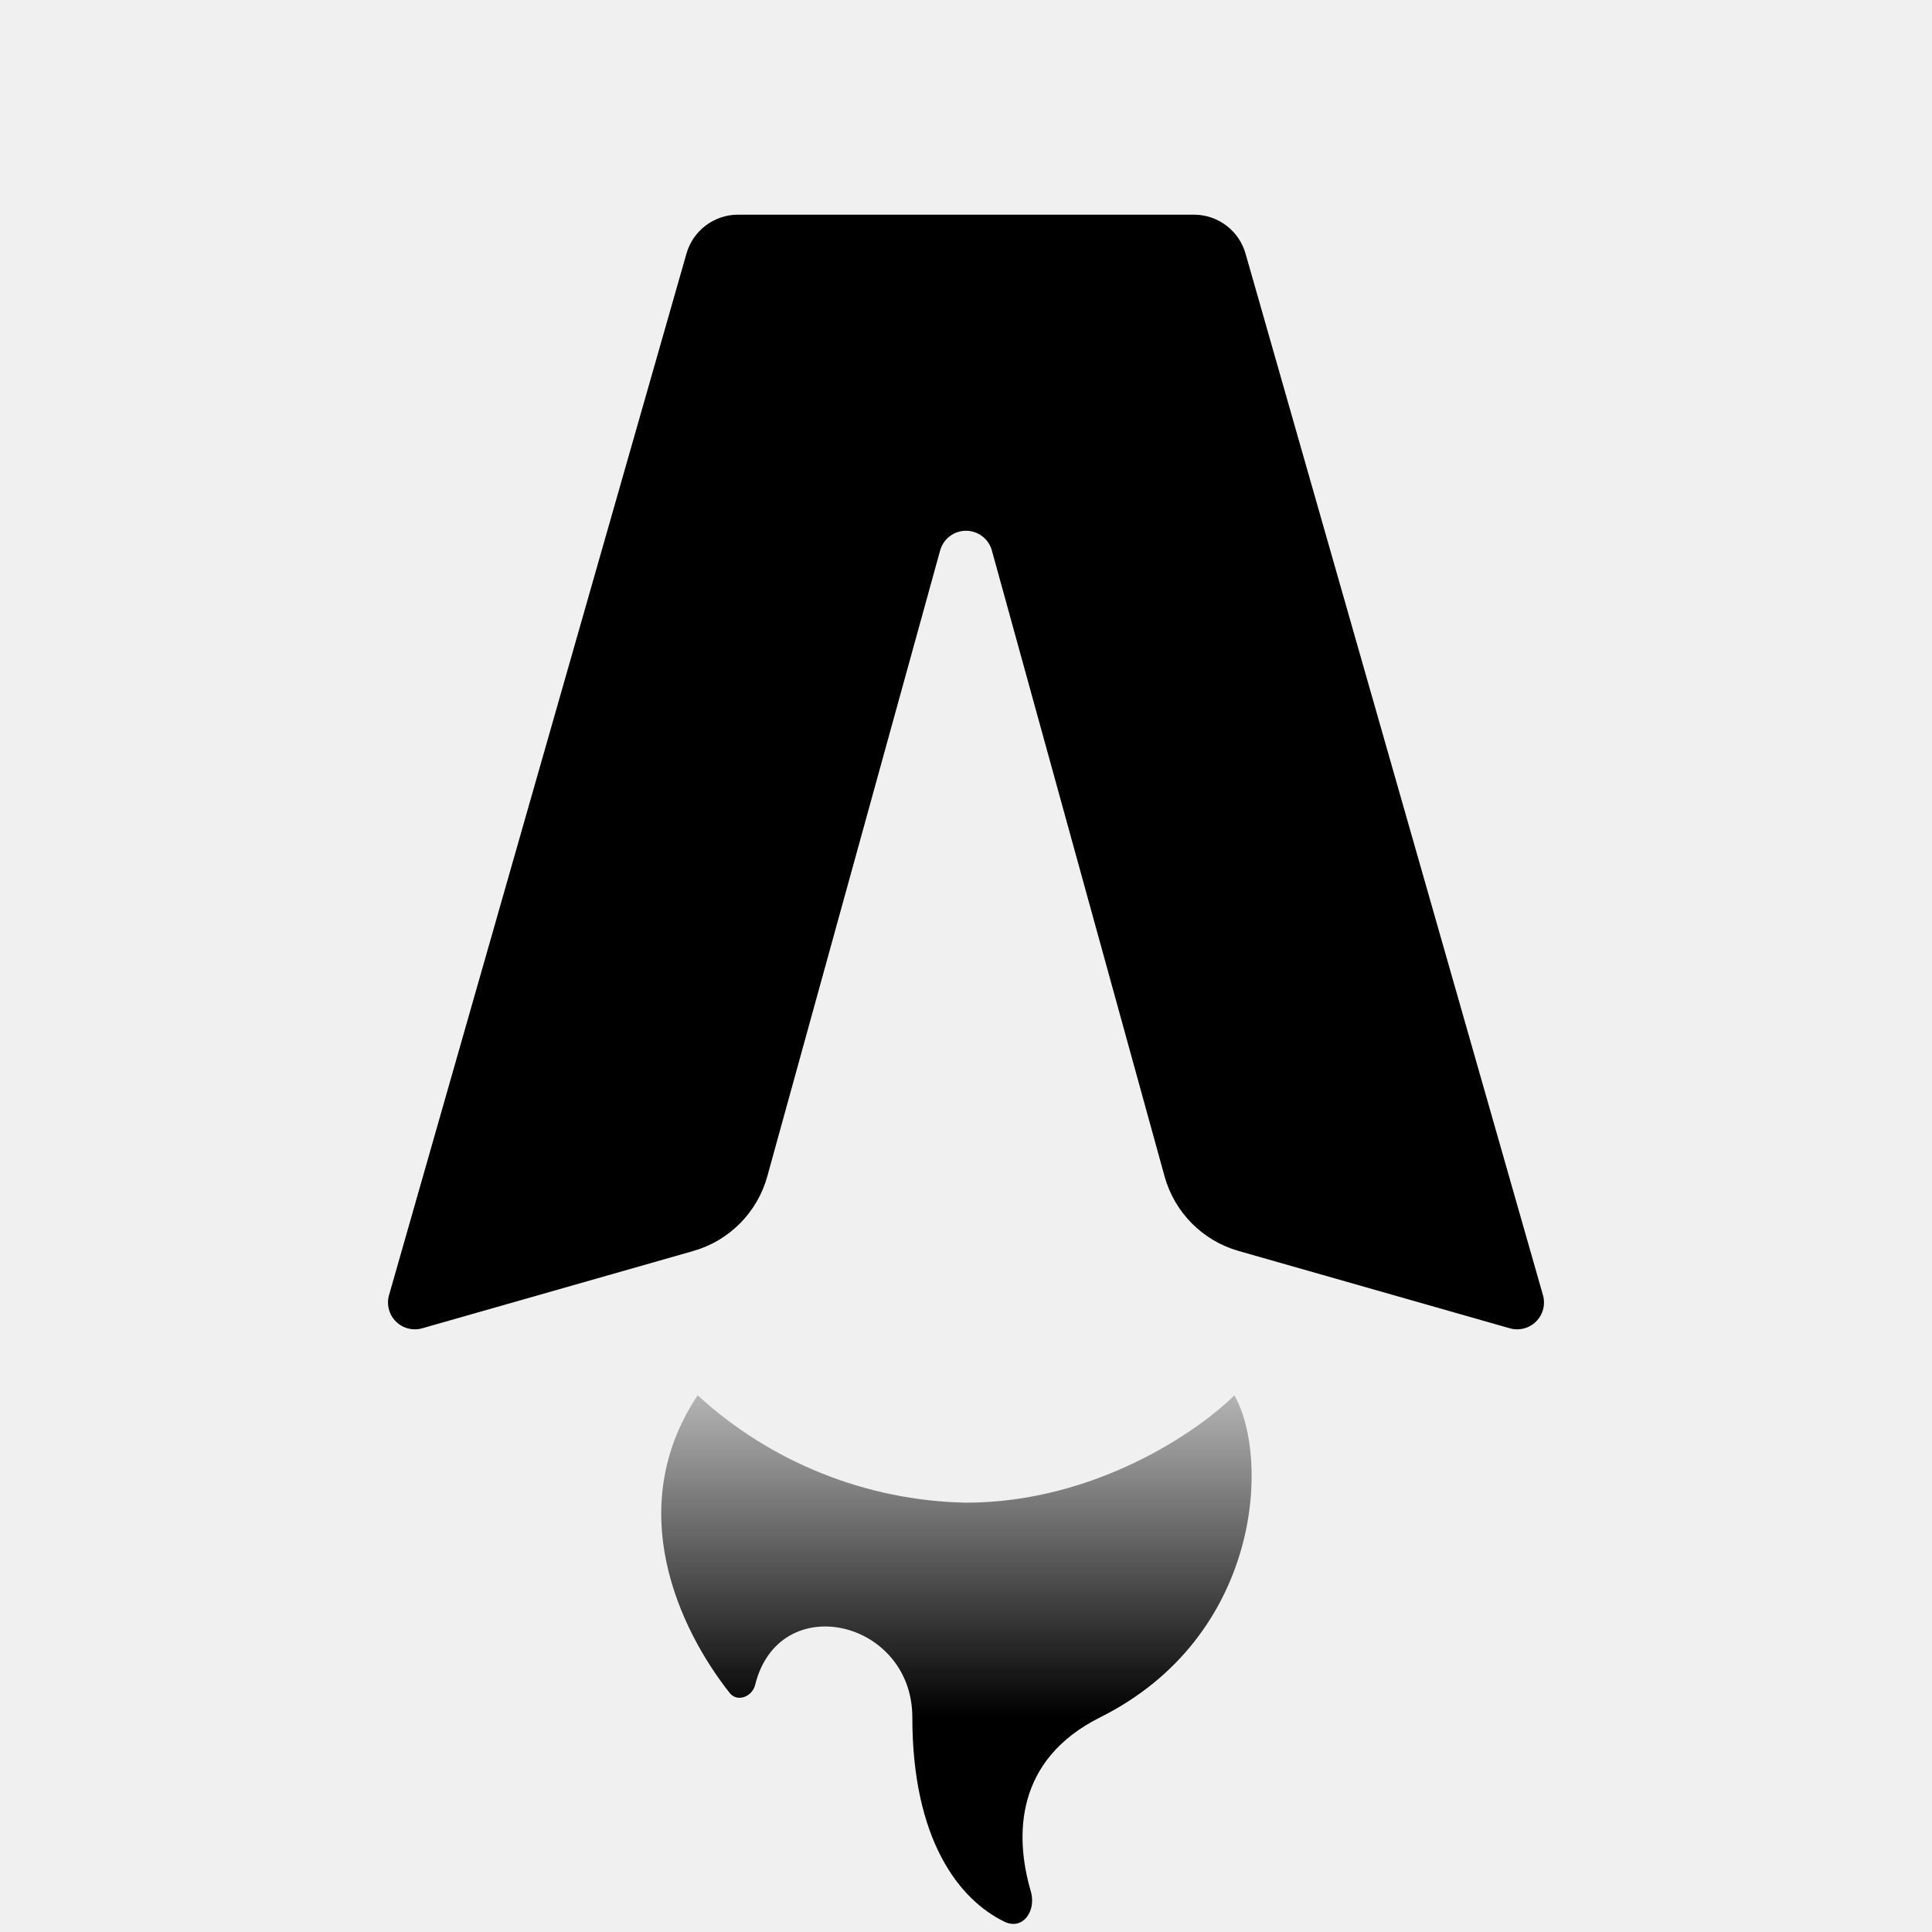
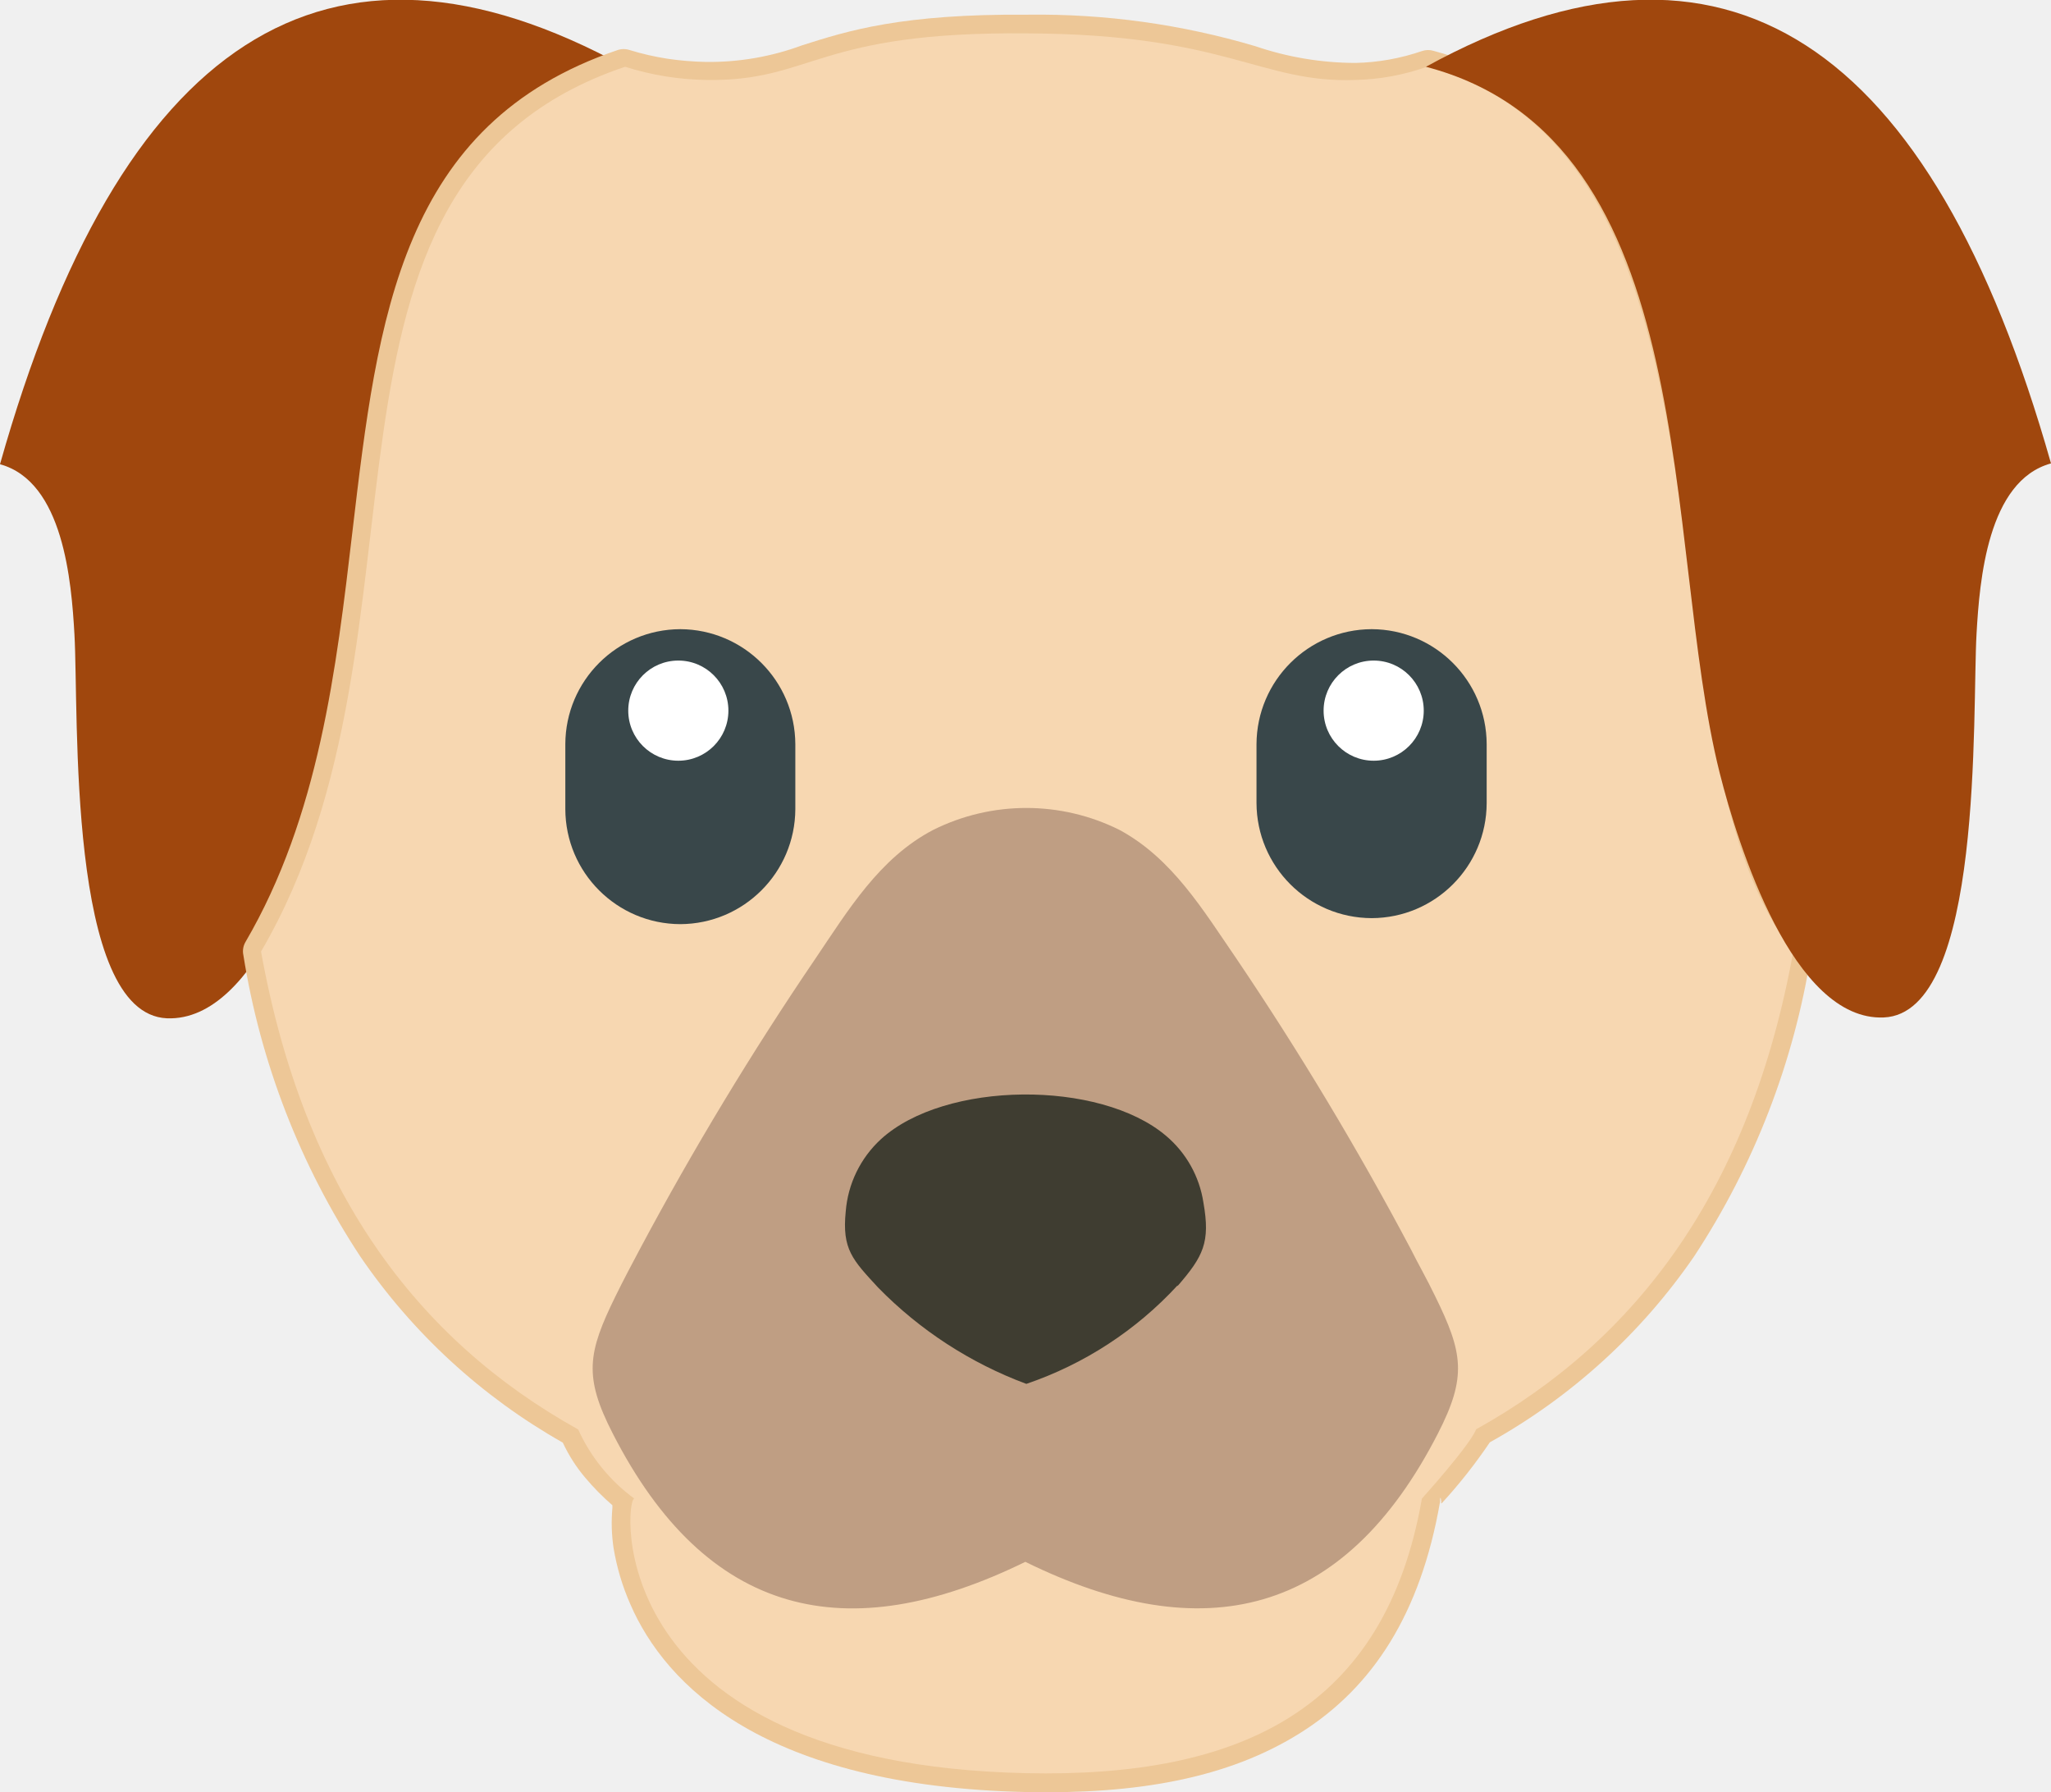
- <svg xmlns="http://www.w3.org/2000/svg" fill="none" viewBox="0 0 36 36">
-   <path fill="#000" d="M22.25 4h-8.5a1 1 0 0 0-.96.73l-5.54 19.4a.5.5 0 0 0 .62.62l5.05-1.44a2 2 0 0 0 1.38-1.4l3.22-11.66a.5.5 0 0 1 .96 0l3.22 11.67a2 2 0 0 0 1.38 1.39l5.05 1.44a.5.5 0 0 0 .62-.62l-5.54-19.4a1 1 0 0 0-.96-.73Z" />
-   <path fill="url(#gradient)" d="M18 28a7.63 7.63 0 0 1-5-2c-1.4 2.1-.35 4.35.6 5.55.14.17.41.07.47-.15.44-1.8 2.93-1.22 2.93.6 0 2.28.87 3.4 1.72 3.81.34.16.59-.2.49-.56-.31-1.05-.29-2.46 1.29-3.25 3-1.5 3.17-4.83 2.5-6-.67.67-2.6 2-5 2Z" />
+ <svg xmlns="http://www.w3.org/2000/svg" id="Layer_1" data-name="Layer 1" viewBox="0 0 122.88 107.32">
  <defs>
-     <linearGradient id="gradient" x1="16" x2="16" y1="32" y2="24" gradientUnits="userSpaceOnUse">
-       <stop stop-color="#000" />
-       <stop offset="1" stop-color="#000" stop-opacity="0" />
-     </linearGradient>
+     <style>
+             .cls-1{fill:#a0470d;}.cls-1,.cls-3,.cls-4,.cls-5,.cls-6,.cls-7{fill-rule:evenodd;}.cls-2{fill:#edc797;}.cls-3{fill:#f7d7b1;}.cls-4{fill:#39474a;}.cls-5{fill:#fff;}.cls-6{fill:#bf9e83;}.cls-7{fill:#3f3d31;}
+         </style>
  </defs>
-   <style>
-     @media (prefers-color-scheme:dark){:root{filter:invert(100%)}}
-   </style>
+   <path class="cls-1" d="M37.45,4c-16.74,4.38-14.14,28.52-17.6,42.3C18.76,50.66,15.46,61.22,10,61,4,60.74,4.73,42.7,4.46,38,4.28,34.83,3.8,28.85,0,27.81,7.15,2.49,19.52-5.83,37.45,4Z" />
+   <path class="cls-2" d="M102.37,34.73c1.12,8.6,2.2,16.9,5.91,21.58a1.15,1.15,0,0,1,.22.87,46,46,0,0,1-7,18.08A36.25,36.25,0,0,1,89.26,86.4a31.3,31.3,0,0,1-2.88,3.65s0,0,0,0L86.27,90h0c-1.16,6.64-4,11.06-8.35,13.8s-9.82,3.69-16.46,3.55c-15.66-.35-21.59-6.39-23.7-11.26a14,14,0,0,1-1-3.36,10.12,10.12,0,0,1-.07-2.4l0-.16a14.54,14.54,0,0,1-1.61-1.63,9.3,9.3,0,0,1-1.36-2.12A36.37,36.37,0,0,1,21.58,75.26a45.87,45.87,0,0,1-7-18.05,1.1,1.1,0,0,1,.12-.77c4.41-7.54,5.45-16.37,6.42-24.64C22.63,19,24,7.41,37,3a1.13,1.13,0,0,1,.73,0A16.07,16.07,0,0,0,40,3.52a18.28,18.28,0,0,0,2.3.19,16,16,0,0,0,5.77-1C50.77,1.85,54,.82,61.59.88A45.84,45.84,0,0,1,75.22,2.77a18.71,18.71,0,0,0,6,1,13.16,13.16,0,0,0,2-.2,13.44,13.44,0,0,0,2-.52,1.12,1.12,0,0,1,.68,0c12.91,3.42,14.8,18,16.6,31.74Zm-16.09,55V90l.08.07c0-.12-.07-.54-.07-.25Z" />
+   <path class="cls-3" d="M107.43,57C97.55,44.53,105.65,9.38,85.49,4a13.72,13.72,0,0,1-4.28.79C75.53,5,73.49,2.05,61.58,2,48.86,1.87,48.71,4.89,42.31,4.79A17,17,0,0,1,37.45,4C16.64,11,26.91,37.73,15.64,57c2.57,14.27,9.34,23.26,19,28.63A10.5,10.5,0,0,0,38,89.77c-.57,0-2.06,15.89,23.47,16.45,12.87.28,21.51-3.82,23.72-16.45,0,0,2.87-3.18,3.25-4.15,9.65-5.37,16.42-14.36,19-28.63Z" />
+   <path class="cls-1" d="M85.43,4c16.74,4.38,14.14,28.52,17.6,42.3,1.09,4.32,4.39,14.88,9.83,14.65,6-.25,5.29-18.29,5.56-23,.18-3.17.66-9.15,4.46-10.19C115.72,2.49,103.36-5.83,85.43,4Z" />
+   <path class="cls-4" d="M40.76,37.69h0a6.92,6.92,0,0,1,6.89,6.89v3.89a6.92,6.92,0,0,1-6.89,6.89h0a6.91,6.91,0,0,1-6.89-6.89V44.58a6.91,6.91,0,0,1,6.89-6.89Z" />
+   <path class="cls-5" d="M40.64,39.57a3,3,0,1,1-3,3,3,3,0,0,1,3-3Z" />
+   <path class="cls-4" d="M82.18,37.69h0a6.92,6.92,0,0,0-6.9,6.89V48.1A6.92,6.92,0,0,0,82.18,55h0a6.91,6.91,0,0,0,6.89-6.89V44.58a6.91,6.91,0,0,0-6.89-6.89Z" />
+   <path class="cls-5" d="M82.3,39.57a3,3,0,1,0,3,3,3,3,0,0,0-3-3Z" />
+   <path class="cls-6" d="M61.43,93.56h0c10.67,5.25,19.1,3.29,24.72-7.69,1.75-3.41,1.5-4.83-.17-8.23-.48-1-1-1.9-1.47-2.84A190.34,190.34,0,0,0,74.08,57.43c-2-2.91-3.84-6-7-7.71a12.5,12.5,0,0,0-11.18,0c-3.21,1.68-5.08,4.8-7.05,7.71A190.34,190.34,0,0,0,38.35,74.8c-.5.94-1,1.88-1.47,2.84-1.67,3.4-1.92,4.82-.17,8.23,5.62,11,14,12.94,24.72,7.69Z" />
+   <path class="cls-7" d="M70.55,77a21.91,21.91,0,0,1-9.06,5.9,24.25,24.25,0,0,1-8.88-5.77c-1.53-1.66-2.17-2.29-1.94-4.56a6.58,6.58,0,0,1,2.1-4.32c3.83-3.51,13.12-3.58,17.09-.21a6.51,6.51,0,0,1,2.24,4c.42,2.38,0,3.21-1.55,5Z" />
</svg>
